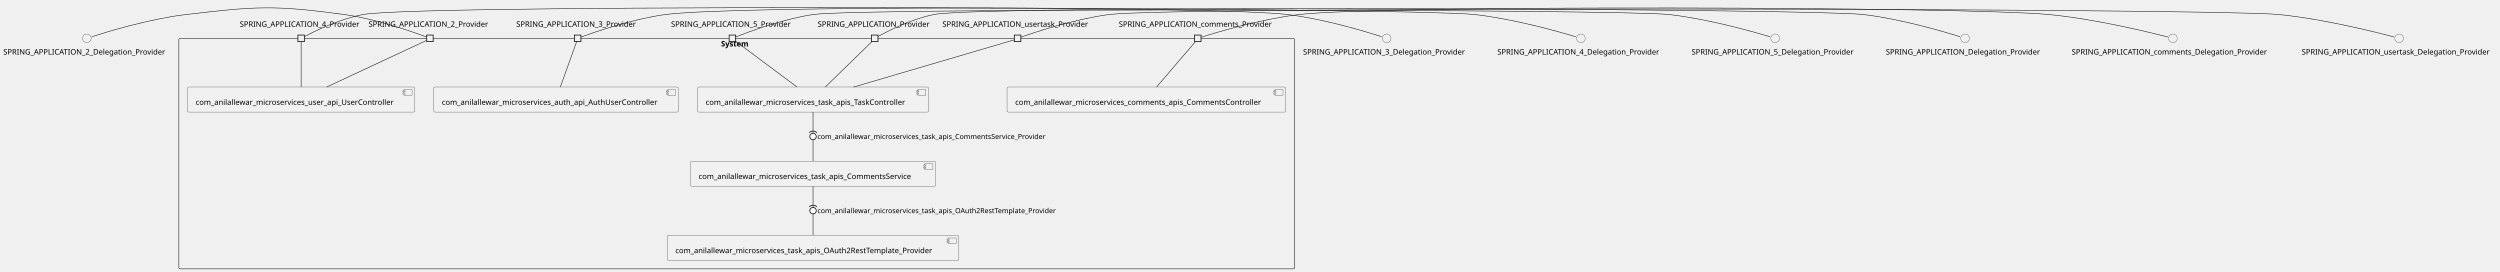
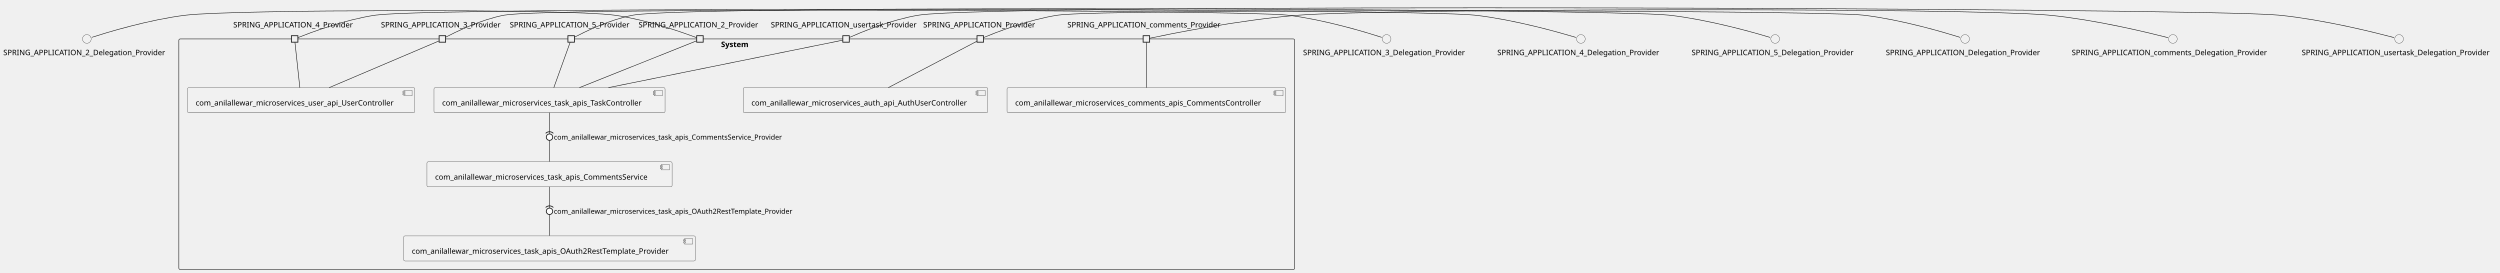
- <svg xmlns="http://www.w3.org/2000/svg" xmlns:xlink="http://www.w3.org/1999/xlink" contentStyleType="text/css" height="502px" preserveAspectRatio="none" style="width:4620px;height:502px;background:#FFFFFF;" version="1.1" viewBox="0 0 4620 502" width="4620px" zoomAndPan="magnify">
+ <svg xmlns="http://www.w3.org/2000/svg" xmlns:xlink="http://www.w3.org/1999/xlink" contentStyleType="text/css" height="503px" preserveAspectRatio="none" style="width:4620px;height:503px;background:#FFFFFF;" version="1.1" viewBox="0 0 4620 503" width="4620px" zoomAndPan="magnify">
  <defs />
  <g>
    <g id="cluster_System">
-       <rect fill="none" height="426" rx="2.5" ry="2.5" style="stroke:#181818;stroke-width:1.0;" width="2062" x="330.5" y="70.82" />
-       <text fill="#000000" font-family="sans-serif" font-size="14" font-weight="bold" lengthAdjust="spacing" textLength="58" x="1332.5" y="85.815">System</text>
+       <rect fill="none" height="426" rx="2.5" ry="2.5" style="stroke:#181818;stroke-width:1.0;" width="2062" x="330.5" y="71.98" />
+       <text fill="#000000" font-family="sans-serif" font-size="14" font-weight="bold" lengthAdjust="spacing" textLength="58" x="1332.5" y="86.975">System</text>
    </g>
    <g id="elem_com_anilallewar_microservices_auth_api_AuthUserController">
-       <a href="anilallewar-microservices-basics-spring-boot.repository#_Wfr0inlTEe-_Zej1lW0I-g" target="_top" title="anilallewar-microservices-basics-spring-boot.repository#_Wfr0inlTEe-_Zej1lW0I-g" xlink:actuate="onRequest" xlink:href="anilallewar-microservices-basics-spring-boot.repository#_Wfr0inlTEe-_Zej1lW0I-g" xlink:show="new" xlink:title="anilallewar-microservices-basics-spring-boot.repository#_Wfr0inlTEe-_Zej1lW0I-g" xlink:type="simple">
-         <rect fill="#F1F1F1" height="46.297" rx="2.5" ry="2.5" style="stroke:#181818;stroke-width:0.5;" width="452" x="801.5" y="160.82" />
-         <rect fill="#F1F1F1" height="10" style="stroke:#181818;stroke-width:0.5;" width="15" x="1233.5" y="165.82" />
-         <rect fill="#F1F1F1" height="2" style="stroke:#181818;stroke-width:0.5;" width="4" x="1231.5" y="167.82" />
-         <rect fill="#F1F1F1" height="2" style="stroke:#181818;stroke-width:0.5;" width="4" x="1231.5" y="171.82" />
-         <text fill="#000000" font-family="sans-serif" font-size="14" lengthAdjust="spacing" textLength="412" x="816.5" y="193.815">com_anilallewar_microservices_auth_api_AuthUserController</text>
+       <a href="anilallewar-microservices-basics-spring-boot.repository#_hPlTanocEe-yzIQHG5f8Sw" target="_top" title="anilallewar-microservices-basics-spring-boot.repository#_hPlTanocEe-yzIQHG5f8Sw" xlink:actuate="onRequest" xlink:href="anilallewar-microservices-basics-spring-boot.repository#_hPlTanocEe-yzIQHG5f8Sw" xlink:show="new" xlink:title="anilallewar-microservices-basics-spring-boot.repository#_hPlTanocEe-yzIQHG5f8Sw" xlink:type="simple">
+         <rect fill="#F1F1F1" height="46.297" rx="2.5" ry="2.5" style="stroke:#181818;stroke-width:0.5;" width="452" x="1373.5" y="161.98" />
+         <rect fill="#F1F1F1" height="10" style="stroke:#181818;stroke-width:0.5;" width="15" x="1805.5" y="166.98" />
+         <rect fill="#F1F1F1" height="2" style="stroke:#181818;stroke-width:0.5;" width="4" x="1803.5" y="168.98" />
+         <rect fill="#F1F1F1" height="2" style="stroke:#181818;stroke-width:0.5;" width="4" x="1803.5" y="172.98" />
+         <text fill="#000000" font-family="sans-serif" font-size="14" lengthAdjust="spacing" textLength="412" x="1388.5" y="194.975">com_anilallewar_microservices_auth_api_AuthUserController</text>
      </a>
    </g>
    <g id="elem_com_anilallewar_microservices_comments_apis_CommentsController">
-       <a href="anilallewar-microservices-basics-spring-boot.repository#_Wfr0inlTEe-_Zej1lW0I-g" target="_top" title="anilallewar-microservices-basics-spring-boot.repository#_Wfr0inlTEe-_Zej1lW0I-g" xlink:actuate="onRequest" xlink:href="anilallewar-microservices-basics-spring-boot.repository#_Wfr0inlTEe-_Zej1lW0I-g" xlink:show="new" xlink:title="anilallewar-microservices-basics-spring-boot.repository#_Wfr0inlTEe-_Zej1lW0I-g" xlink:type="simple">
-         <rect fill="#F1F1F1" height="46.297" rx="2.5" ry="2.5" style="stroke:#181818;stroke-width:0.5;" width="515" x="1861" y="160.82" />
-         <rect fill="#F1F1F1" height="10" style="stroke:#181818;stroke-width:0.5;" width="15" x="2356" y="165.82" />
-         <rect fill="#F1F1F1" height="2" style="stroke:#181818;stroke-width:0.5;" width="4" x="2354" y="167.82" />
-         <rect fill="#F1F1F1" height="2" style="stroke:#181818;stroke-width:0.5;" width="4" x="2354" y="171.82" />
-         <text fill="#000000" font-family="sans-serif" font-size="14" lengthAdjust="spacing" textLength="475" x="1876" y="193.815">com_anilallewar_microservices_comments_apis_CommentsController</text>
+       <a href="anilallewar-microservices-basics-spring-boot.repository#_hPlTanocEe-yzIQHG5f8Sw" target="_top" title="anilallewar-microservices-basics-spring-boot.repository#_hPlTanocEe-yzIQHG5f8Sw" xlink:actuate="onRequest" xlink:href="anilallewar-microservices-basics-spring-boot.repository#_hPlTanocEe-yzIQHG5f8Sw" xlink:show="new" xlink:title="anilallewar-microservices-basics-spring-boot.repository#_hPlTanocEe-yzIQHG5f8Sw" xlink:type="simple">
+         <rect fill="#F1F1F1" height="46.297" rx="2.5" ry="2.5" style="stroke:#181818;stroke-width:0.5;" width="515" x="1861" y="161.98" />
+         <rect fill="#F1F1F1" height="10" style="stroke:#181818;stroke-width:0.5;" width="15" x="2356" y="166.98" />
+         <rect fill="#F1F1F1" height="2" style="stroke:#181818;stroke-width:0.5;" width="4" x="2354" y="168.98" />
+         <rect fill="#F1F1F1" height="2" style="stroke:#181818;stroke-width:0.5;" width="4" x="2354" y="172.98" />
+         <text fill="#000000" font-family="sans-serif" font-size="14" lengthAdjust="spacing" textLength="475" x="1876" y="194.975">com_anilallewar_microservices_comments_apis_CommentsController</text>
      </a>
    </g>
    <g id="elem_com_anilallewar_microservices_task_apis_CommentsService">
-       <a href="anilallewar-microservices-basics-spring-boot.repository#_Wfr0inlTEe-_Zej1lW0I-g" target="_top" title="anilallewar-microservices-basics-spring-boot.repository#_Wfr0inlTEe-_Zej1lW0I-g" xlink:actuate="onRequest" xlink:href="anilallewar-microservices-basics-spring-boot.repository#_Wfr0inlTEe-_Zej1lW0I-g" xlink:show="new" xlink:title="anilallewar-microservices-basics-spring-boot.repository#_Wfr0inlTEe-_Zej1lW0I-g" xlink:type="simple">
-         <rect fill="#F1F1F1" height="46.297" rx="2.5" ry="2.5" style="stroke:#181818;stroke-width:0.5;" width="453" x="1276" y="297.82" />
-         <rect fill="#F1F1F1" height="10" style="stroke:#181818;stroke-width:0.5;" width="15" x="1709" y="302.82" />
-         <rect fill="#F1F1F1" height="2" style="stroke:#181818;stroke-width:0.5;" width="4" x="1707" y="304.82" />
-         <rect fill="#F1F1F1" height="2" style="stroke:#181818;stroke-width:0.5;" width="4" x="1707" y="308.82" />
-         <text fill="#000000" font-family="sans-serif" font-size="14" lengthAdjust="spacing" textLength="413" x="1291" y="330.815">com_anilallewar_microservices_task_apis_CommentsService</text>
+       <a href="anilallewar-microservices-basics-spring-boot.repository#_hPlTanocEe-yzIQHG5f8Sw" target="_top" title="anilallewar-microservices-basics-spring-boot.repository#_hPlTanocEe-yzIQHG5f8Sw" xlink:actuate="onRequest" xlink:href="anilallewar-microservices-basics-spring-boot.repository#_hPlTanocEe-yzIQHG5f8Sw" xlink:show="new" xlink:title="anilallewar-microservices-basics-spring-boot.repository#_hPlTanocEe-yzIQHG5f8Sw" xlink:type="simple">
+         <rect fill="#F1F1F1" height="46.297" rx="2.5" ry="2.5" style="stroke:#181818;stroke-width:0.5;" width="453" x="789" y="298.98" />
+         <rect fill="#F1F1F1" height="10" style="stroke:#181818;stroke-width:0.5;" width="15" x="1222" y="303.98" />
+         <rect fill="#F1F1F1" height="2" style="stroke:#181818;stroke-width:0.5;" width="4" x="1220" y="305.98" />
+         <rect fill="#F1F1F1" height="2" style="stroke:#181818;stroke-width:0.5;" width="4" x="1220" y="309.98" />
+         <text fill="#000000" font-family="sans-serif" font-size="14" lengthAdjust="spacing" textLength="413" x="804" y="331.975">com_anilallewar_microservices_task_apis_CommentsService</text>
      </a>
    </g>
    <g id="elem_com_anilallewar_microservices_task_apis_OAuth2RestTemplate_Provider">
-       <a href="anilallewar-microservices-basics-spring-boot.repository#_Wfr0inlTEe-_Zej1lW0I-g" target="_top" title="anilallewar-microservices-basics-spring-boot.repository#_Wfr0inlTEe-_Zej1lW0I-g" xlink:actuate="onRequest" xlink:href="anilallewar-microservices-basics-spring-boot.repository#_Wfr0inlTEe-_Zej1lW0I-g" xlink:show="new" xlink:title="anilallewar-microservices-basics-spring-boot.repository#_Wfr0inlTEe-_Zej1lW0I-g" xlink:type="simple">
-         <rect fill="#F1F1F1" height="46.297" rx="2.5" ry="2.5" style="stroke:#181818;stroke-width:0.5;" width="539" x="1233" y="434.82" />
-         <rect fill="#F1F1F1" height="10" style="stroke:#181818;stroke-width:0.5;" width="15" x="1752" y="439.82" />
-         <rect fill="#F1F1F1" height="2" style="stroke:#181818;stroke-width:0.5;" width="4" x="1750" y="441.82" />
-         <rect fill="#F1F1F1" height="2" style="stroke:#181818;stroke-width:0.5;" width="4" x="1750" y="445.82" />
-         <text fill="#000000" font-family="sans-serif" font-size="14" lengthAdjust="spacing" textLength="499" x="1248" y="467.815">com_anilallewar_microservices_task_apis_OAuth2RestTemplate_Provider</text>
+       <a href="anilallewar-microservices-basics-spring-boot.repository#_hPlTanocEe-yzIQHG5f8Sw" target="_top" title="anilallewar-microservices-basics-spring-boot.repository#_hPlTanocEe-yzIQHG5f8Sw" xlink:actuate="onRequest" xlink:href="anilallewar-microservices-basics-spring-boot.repository#_hPlTanocEe-yzIQHG5f8Sw" xlink:show="new" xlink:title="anilallewar-microservices-basics-spring-boot.repository#_hPlTanocEe-yzIQHG5f8Sw" xlink:type="simple">
+         <rect fill="#F1F1F1" height="46.297" rx="2.5" ry="2.5" style="stroke:#181818;stroke-width:0.5;" width="539" x="746" y="435.98" />
+         <rect fill="#F1F1F1" height="10" style="stroke:#181818;stroke-width:0.5;" width="15" x="1265" y="440.98" />
+         <rect fill="#F1F1F1" height="2" style="stroke:#181818;stroke-width:0.5;" width="4" x="1263" y="442.98" />
+         <rect fill="#F1F1F1" height="2" style="stroke:#181818;stroke-width:0.5;" width="4" x="1263" y="446.98" />
+         <text fill="#000000" font-family="sans-serif" font-size="14" lengthAdjust="spacing" textLength="499" x="761" y="468.975">com_anilallewar_microservices_task_apis_OAuth2RestTemplate_Provider</text>
      </a>
    </g>
    <g id="elem_com_anilallewar_microservices_task_apis_TaskController">
-       <a href="anilallewar-microservices-basics-spring-boot.repository#_Wfr0inlTEe-_Zej1lW0I-g" target="_top" title="anilallewar-microservices-basics-spring-boot.repository#_Wfr0inlTEe-_Zej1lW0I-g" xlink:actuate="onRequest" xlink:href="anilallewar-microservices-basics-spring-boot.repository#_Wfr0inlTEe-_Zej1lW0I-g" xlink:show="new" xlink:title="anilallewar-microservices-basics-spring-boot.repository#_Wfr0inlTEe-_Zej1lW0I-g" xlink:type="simple">
-         <rect fill="#F1F1F1" height="46.297" rx="2.5" ry="2.5" style="stroke:#181818;stroke-width:0.5;" width="427" x="1289" y="160.82" />
-         <rect fill="#F1F1F1" height="10" style="stroke:#181818;stroke-width:0.5;" width="15" x="1696" y="165.82" />
-         <rect fill="#F1F1F1" height="2" style="stroke:#181818;stroke-width:0.5;" width="4" x="1694" y="167.82" />
-         <rect fill="#F1F1F1" height="2" style="stroke:#181818;stroke-width:0.5;" width="4" x="1694" y="171.82" />
-         <text fill="#000000" font-family="sans-serif" font-size="14" lengthAdjust="spacing" textLength="387" x="1304" y="193.815">com_anilallewar_microservices_task_apis_TaskController</text>
+       <a href="anilallewar-microservices-basics-spring-boot.repository#_hPlTanocEe-yzIQHG5f8Sw" target="_top" title="anilallewar-microservices-basics-spring-boot.repository#_hPlTanocEe-yzIQHG5f8Sw" xlink:actuate="onRequest" xlink:href="anilallewar-microservices-basics-spring-boot.repository#_hPlTanocEe-yzIQHG5f8Sw" xlink:show="new" xlink:title="anilallewar-microservices-basics-spring-boot.repository#_hPlTanocEe-yzIQHG5f8Sw" xlink:type="simple">
+         <rect fill="#F1F1F1" height="46.297" rx="2.5" ry="2.5" style="stroke:#181818;stroke-width:0.5;" width="427" x="802" y="161.98" />
+         <rect fill="#F1F1F1" height="10" style="stroke:#181818;stroke-width:0.5;" width="15" x="1209" y="166.98" />
+         <rect fill="#F1F1F1" height="2" style="stroke:#181818;stroke-width:0.5;" width="4" x="1207" y="168.98" />
+         <rect fill="#F1F1F1" height="2" style="stroke:#181818;stroke-width:0.5;" width="4" x="1207" y="172.98" />
+         <text fill="#000000" font-family="sans-serif" font-size="14" lengthAdjust="spacing" textLength="387" x="817" y="194.975">com_anilallewar_microservices_task_apis_TaskController</text>
      </a>
    </g>
    <g id="elem_com_anilallewar_microservices_user_api_UserController">
-       <a href="anilallewar-microservices-basics-spring-boot.repository#_Wfr0inlTEe-_Zej1lW0I-g" target="_top" title="anilallewar-microservices-basics-spring-boot.repository#_Wfr0inlTEe-_Zej1lW0I-g" xlink:actuate="onRequest" xlink:href="anilallewar-microservices-basics-spring-boot.repository#_Wfr0inlTEe-_Zej1lW0I-g" xlink:show="new" xlink:title="anilallewar-microservices-basics-spring-boot.repository#_Wfr0inlTEe-_Zej1lW0I-g" xlink:type="simple">
-         <rect fill="#F1F1F1" height="46.297" rx="2.5" ry="2.5" style="stroke:#181818;stroke-width:0.5;" width="420" x="346.5" y="160.82" />
-         <rect fill="#F1F1F1" height="10" style="stroke:#181818;stroke-width:0.5;" width="15" x="746.5" y="165.82" />
-         <rect fill="#F1F1F1" height="2" style="stroke:#181818;stroke-width:0.5;" width="4" x="744.5" y="167.82" />
-         <rect fill="#F1F1F1" height="2" style="stroke:#181818;stroke-width:0.5;" width="4" x="744.5" y="171.82" />
-         <text fill="#000000" font-family="sans-serif" font-size="14" lengthAdjust="spacing" textLength="380" x="361.5" y="193.815">com_anilallewar_microservices_user_api_UserController</text>
+       <a href="anilallewar-microservices-basics-spring-boot.repository#_hPlTanocEe-yzIQHG5f8Sw" target="_top" title="anilallewar-microservices-basics-spring-boot.repository#_hPlTanocEe-yzIQHG5f8Sw" xlink:actuate="onRequest" xlink:href="anilallewar-microservices-basics-spring-boot.repository#_hPlTanocEe-yzIQHG5f8Sw" xlink:show="new" xlink:title="anilallewar-microservices-basics-spring-boot.repository#_hPlTanocEe-yzIQHG5f8Sw" xlink:type="simple">
+         <rect fill="#F1F1F1" height="46.297" rx="2.5" ry="2.5" style="stroke:#181818;stroke-width:0.5;" width="420" x="346.5" y="161.98" />
+         <rect fill="#F1F1F1" height="10" style="stroke:#181818;stroke-width:0.5;" width="15" x="746.5" y="166.98" />
+         <rect fill="#F1F1F1" height="2" style="stroke:#181818;stroke-width:0.5;" width="4" x="744.5" y="168.98" />
+         <rect fill="#F1F1F1" height="2" style="stroke:#181818;stroke-width:0.5;" width="4" x="744.5" y="172.98" />
+         <text fill="#000000" font-family="sans-serif" font-size="14" lengthAdjust="spacing" textLength="380" x="361.5" y="194.975">com_anilallewar_microservices_user_api_UserController</text>
      </a>
    </g>
-     <text fill="#000000" font-family="sans-serif" font-size="14" lengthAdjust="spacing" textLength="227" x="681" y="49.518">SPRING_APPLICATION_2_Provider</text>
-     <rect fill="#F1F1F1" height="12" style="stroke:#181818;stroke-width:1.5;" width="12" x="788.5" y="64.82" />
-     <text fill="#000000" font-family="sans-serif" font-size="14" lengthAdjust="spacing" textLength="227" x="954" y="49.518">SPRING_APPLICATION_3_Provider</text>
-     <rect fill="#F1F1F1" height="12" style="stroke:#181818;stroke-width:1.5;" width="12" x="1061.5" y="64.82" />
-     <text fill="#000000" font-family="sans-serif" font-size="14" lengthAdjust="spacing" textLength="227" x="443" y="49.518">SPRING_APPLICATION_4_Provider</text>
-     <rect fill="#F1F1F1" height="12" style="stroke:#181818;stroke-width:1.5;" width="12" x="550.5" y="64.82" />
-     <text fill="#000000" font-family="sans-serif" font-size="14" lengthAdjust="spacing" textLength="227" x="1240" y="49.518">SPRING_APPLICATION_5_Provider</text>
-     <rect fill="#F1F1F1" height="12" style="stroke:#181818;stroke-width:1.5;" width="12" x="1347.5" y="64.82" />
-     <text fill="#000000" font-family="sans-serif" font-size="14" lengthAdjust="spacing" textLength="211" x="1511" y="49.518">SPRING_APPLICATION_Provider</text>
-     <rect fill="#F1F1F1" height="12" style="stroke:#181818;stroke-width:1.5;" width="12" x="1610.5" y="64.82" />
-     <text fill="#000000" font-family="sans-serif" font-size="14" lengthAdjust="spacing" textLength="292" x="2067.5" y="49.518">SPRING_APPLICATION_comments_Provider</text>
-     <rect fill="#F1F1F1" height="12" style="stroke:#181818;stroke-width:1.5;" width="12" x="2207.5" y="64.82" />
-     <text fill="#000000" font-family="sans-serif" font-size="14" lengthAdjust="spacing" textLength="278" x="1741.5" y="49.518">SPRING_APPLICATION_usertask_Provider</text>
-     <rect fill="#F1F1F1" height="12" style="stroke:#181818;stroke-width:1.5;" width="12" x="1874.5" y="64.82" />
+     <text fill="#000000" font-family="sans-serif" font-size="14" lengthAdjust="spacing" textLength="227" x="1180" y="50.678">SPRING_APPLICATION_2_Provider</text>
+     <rect fill="#F1F1F1" height="12" style="stroke:#181818;stroke-width:1.5;" width="12" x="1287.5" y="65.98" />
+     <text fill="#000000" font-family="sans-serif" font-size="14" lengthAdjust="spacing" textLength="227" x="704" y="50.678">SPRING_APPLICATION_3_Provider</text>
+     <rect fill="#F1F1F1" height="12" style="stroke:#181818;stroke-width:1.5;" width="12" x="811.5" y="65.98" />
+     <text fill="#000000" font-family="sans-serif" font-size="14" lengthAdjust="spacing" textLength="227" x="431" y="50.678">SPRING_APPLICATION_4_Provider</text>
+     <rect fill="#F1F1F1" height="12" style="stroke:#181818;stroke-width:1.5;" width="12" x="538.5" y="65.98" />
+     <text fill="#000000" font-family="sans-serif" font-size="14" lengthAdjust="spacing" textLength="227" x="942" y="50.678">SPRING_APPLICATION_5_Provider</text>
+     <rect fill="#F1F1F1" height="12" style="stroke:#181818;stroke-width:1.5;" width="12" x="1049.5" y="65.98" />
+     <text fill="#000000" font-family="sans-serif" font-size="14" lengthAdjust="spacing" textLength="211" x="1706" y="50.678">SPRING_APPLICATION_Provider</text>
+     <rect fill="#F1F1F1" height="12" style="stroke:#181818;stroke-width:1.5;" width="12" x="1805.5" y="65.98" />
+     <text fill="#000000" font-family="sans-serif" font-size="14" lengthAdjust="spacing" textLength="292" x="1972.5" y="50.678">SPRING_APPLICATION_comments_Provider</text>
+     <rect fill="#F1F1F1" height="12" style="stroke:#181818;stroke-width:1.5;" width="12" x="2112.5" y="65.98" />
+     <text fill="#000000" font-family="sans-serif" font-size="14" lengthAdjust="spacing" textLength="278" x="1424.5" y="50.678">SPRING_APPLICATION_usertask_Provider</text>
+     <rect fill="#F1F1F1" height="12" style="stroke:#181818;stroke-width:1.5;" width="12" x="1557.5" y="65.98" />
    <g id="elem_SPRING_APPLICATION_2_Delegation_Provider">
-       <ellipse cx="160.5" cy="70.82" fill="#F1F1F1" rx="8" ry="8" style="stroke:#181818;stroke-width:0.5;" />
-       <text fill="#000000" font-family="sans-serif" font-size="14" lengthAdjust="spacing" textLength="309" x="6" y="100.815">SPRING_APPLICATION_2_Delegation_Provider</text>
+       <ellipse cx="160.5" cy="71.98" fill="#F1F1F1" rx="8" ry="8" style="stroke:#181818;stroke-width:0.5;" />
+       <text fill="#000000" font-family="sans-serif" font-size="14" lengthAdjust="spacing" textLength="309" x="6" y="101.975">SPRING_APPLICATION_2_Delegation_Provider</text>
    </g>
    <g id="elem_SPRING_APPLICATION_3_Delegation_Provider">
-       <ellipse cx="2562.5" cy="70.82" fill="#F1F1F1" rx="8" ry="8" style="stroke:#181818;stroke-width:0.5;" />
-       <text fill="#000000" font-family="sans-serif" font-size="14" lengthAdjust="spacing" textLength="309" x="2408" y="100.815">SPRING_APPLICATION_3_Delegation_Provider</text>
+       <ellipse cx="2562.5" cy="71.98" fill="#F1F1F1" rx="8" ry="8" style="stroke:#181818;stroke-width:0.5;" />
+       <text fill="#000000" font-family="sans-serif" font-size="14" lengthAdjust="spacing" textLength="309" x="2408" y="101.975">SPRING_APPLICATION_3_Delegation_Provider</text>
    </g>
    <g id="elem_SPRING_APPLICATION_4_Delegation_Provider">
-       <ellipse cx="2921.5" cy="70.82" fill="#F1F1F1" rx="8" ry="8" style="stroke:#181818;stroke-width:0.5;" />
-       <text fill="#000000" font-family="sans-serif" font-size="14" lengthAdjust="spacing" textLength="309" x="2767" y="100.815">SPRING_APPLICATION_4_Delegation_Provider</text>
+       <ellipse cx="2921.5" cy="71.98" fill="#F1F1F1" rx="8" ry="8" style="stroke:#181818;stroke-width:0.5;" />
+       <text fill="#000000" font-family="sans-serif" font-size="14" lengthAdjust="spacing" textLength="309" x="2767" y="101.975">SPRING_APPLICATION_4_Delegation_Provider</text>
    </g>
    <g id="elem_SPRING_APPLICATION_5_Delegation_Provider">
-       <ellipse cx="3280.5" cy="70.82" fill="#F1F1F1" rx="8" ry="8" style="stroke:#181818;stroke-width:0.5;" />
-       <text fill="#000000" font-family="sans-serif" font-size="14" lengthAdjust="spacing" textLength="309" x="3126" y="100.815">SPRING_APPLICATION_5_Delegation_Provider</text>
+       <ellipse cx="3280.5" cy="71.98" fill="#F1F1F1" rx="8" ry="8" style="stroke:#181818;stroke-width:0.5;" />
+       <text fill="#000000" font-family="sans-serif" font-size="14" lengthAdjust="spacing" textLength="309" x="3126" y="101.975">SPRING_APPLICATION_5_Delegation_Provider</text>
    </g>
    <g id="elem_SPRING_APPLICATION_Delegation_Provider">
-       <ellipse cx="3631.5" cy="70.82" fill="#F1F1F1" rx="8" ry="8" style="stroke:#181818;stroke-width:0.5;" />
-       <text fill="#000000" font-family="sans-serif" font-size="14" lengthAdjust="spacing" textLength="293" x="3485" y="100.815">SPRING_APPLICATION_Delegation_Provider</text>
+       <ellipse cx="3631.5" cy="71.98" fill="#F1F1F1" rx="8" ry="8" style="stroke:#181818;stroke-width:0.5;" />
+       <text fill="#000000" font-family="sans-serif" font-size="14" lengthAdjust="spacing" textLength="293" x="3485" y="101.975">SPRING_APPLICATION_Delegation_Provider</text>
    </g>
    <g id="elem_SPRING_APPLICATION_comments_Delegation_Provider">
-       <ellipse cx="4015.5" cy="70.82" fill="#F1F1F1" rx="8" ry="8" style="stroke:#181818;stroke-width:0.5;" />
-       <text fill="#000000" font-family="sans-serif" font-size="14" lengthAdjust="spacing" textLength="374" x="3828.5" y="100.815">SPRING_APPLICATION_comments_Delegation_Provider</text>
+       <ellipse cx="4015.5" cy="71.98" fill="#F1F1F1" rx="8" ry="8" style="stroke:#181818;stroke-width:0.5;" />
+       <text fill="#000000" font-family="sans-serif" font-size="14" lengthAdjust="spacing" textLength="374" x="3828.5" y="101.975">SPRING_APPLICATION_comments_Delegation_Provider</text>
    </g>
    <g id="elem_SPRING_APPLICATION_usertask_Delegation_Provider">
-       <ellipse cx="4433.5" cy="70.82" fill="#F1F1F1" rx="8" ry="8" style="stroke:#181818;stroke-width:0.5;" />
-       <text fill="#000000" font-family="sans-serif" font-size="14" lengthAdjust="spacing" textLength="360" x="4253.5" y="100.815">SPRING_APPLICATION_usertask_Delegation_Provider</text>
+       <ellipse cx="4433.5" cy="71.98" fill="#F1F1F1" rx="8" ry="8" style="stroke:#181818;stroke-width:0.5;" />
+       <text fill="#000000" font-family="sans-serif" font-size="14" lengthAdjust="spacing" textLength="360" x="4253.5" y="101.975">SPRING_APPLICATION_usertask_Delegation_Provider</text>
    </g>
    <g id="link_SPRING_APPLICATION_2_Delegation_Provider_SPRING_APPLICATION_2_Provider">
-       <path d="M169.53,67.85 C195.97,59.33 275.68,34.9 344,26.82 C472.88,11.58 507.41,9.3 636,26.82 C696.84,35.11 767.28,60.51 788.29,68.43 " fill="none" id="SPRING_APPLICATION_2_Delegation_Provider-SPRING_APPLICATION_2_Provider" style="stroke:#181818;stroke-width:1.0;" />
+       <path d="M169.53,69.01 C195.97,60.49 275.68,36.06 344,27.98 C431.28,17.66 1047.92,16.12 1135,27.98 C1195.84,36.27 1266.28,61.67 1287.29,69.59 " fill="none" id="SPRING_APPLICATION_2_Delegation_Provider-SPRING_APPLICATION_2_Provider" style="stroke:#181818;stroke-width:1.0;" />
    </g>
-     <g id="link_SPRING_APPLICATION_2_Provider_com_anilallewar_microservices_user_api_UserController">
-       <path d="M788.38,74.68 C762.91,86.55 663.91,132.73 603.8,160.76 " fill="none" id="SPRING_APPLICATION_2_Provider-com_anilallewar_microservices_user_api_UserController" style="stroke:#181818;stroke-width:1.0;" />
+     <g id="link_SPRING_APPLICATION_2_Provider_com_anilallewar_microservices_task_apis_TaskController">
+       <path d="M1287.44,75.4 C1259.52,86.55 1141.77,133.56 1070.69,161.95 " fill="none" id="SPRING_APPLICATION_2_Provider-com_anilallewar_microservices_task_apis_TaskController" style="stroke:#181818;stroke-width:1.0;" />
    </g>
    <g id="link_SPRING_APPLICATION_3_Delegation_Provider_SPRING_APPLICATION_3_Provider">
-       <path d="M2553.47,67.85 C2527.03,59.33 2447.32,34.9 2379,26.82 C2252.22,11.83 1356.55,9.99 1230,26.82 C1167.42,35.14 1094.76,60.75 1073.58,68.54 " fill="none" id="SPRING_APPLICATION_3_Delegation_Provider-SPRING_APPLICATION_3_Provider" style="stroke:#181818;stroke-width:1.0;" />
+       <path d="M2553.47,69.01 C2527.03,60.49 2447.32,36.06 2379,27.98 C2299.17,18.54 1011.04,13.32 932,27.98 C888.66,36.02 840.55,59.83 823.72,68.64 " fill="none" id="SPRING_APPLICATION_3_Delegation_Provider-SPRING_APPLICATION_3_Provider" style="stroke:#181818;stroke-width:1.0;" />
    </g>
-     <g id="link_SPRING_APPLICATION_3_Provider_com_anilallewar_microservices_auth_api_AuthUserController">
-       <path d="M1065.68,76.88 C1060.42,91.47 1044.99,134.28 1035.44,160.8 " fill="none" id="SPRING_APPLICATION_3_Provider-com_anilallewar_microservices_auth_api_AuthUserController" style="stroke:#181818;stroke-width:1.0;" />
+     <g id="link_SPRING_APPLICATION_3_Provider_com_anilallewar_microservices_user_api_UserController">
+       <path d="M811.05,75.72 C783.53,87.43 674.4,133.84 608.29,161.95 " fill="none" id="SPRING_APPLICATION_3_Provider-com_anilallewar_microservices_user_api_UserController" style="stroke:#181818;stroke-width:1.0;" />
    </g>
    <g id="link_SPRING_APPLICATION_4_Delegation_Provider_SPRING_APPLICATION_4_Provider">
-       <path d="M2912.22,67.97 C2884.27,59.56 2798.32,34.93 2725,26.82 C2611.58,14.28 783.2,6 671,26.82 C627.66,34.86 579.55,58.67 562.72,67.48 " fill="none" id="SPRING_APPLICATION_4_Delegation_Provider-SPRING_APPLICATION_4_Provider" style="stroke:#181818;stroke-width:1.0;" />
+       <path d="M2912.22,69.13 C2884.27,60.72 2798.32,36.09 2725,27.98 C2612.85,15.58 805.68,11.89 694,27.98 C636.69,36.24 570.73,61.44 550.62,69.48 " fill="none" id="SPRING_APPLICATION_4_Delegation_Provider-SPRING_APPLICATION_4_Provider" style="stroke:#181818;stroke-width:1.0;" />
    </g>
    <g id="link_SPRING_APPLICATION_4_Provider_com_anilallewar_microservices_user_api_UserController">
-       <path d="M556.5,76.88 C556.5,91.47 556.5,134.28 556.5,160.8 " fill="none" id="SPRING_APPLICATION_4_Provider-com_anilallewar_microservices_user_api_UserController" style="stroke:#181818;stroke-width:1.0;" />
+       <path d="M545.05,78.04 C546.62,92.63 551.25,135.44 554.12,161.96 " fill="none" id="SPRING_APPLICATION_4_Provider-com_anilallewar_microservices_user_api_UserController" style="stroke:#181818;stroke-width:1.0;" />
    </g>
    <g id="link_SPRING_APPLICATION_5_Delegation_Provider_SPRING_APPLICATION_5_Provider">
-       <path d="M3271.22,67.97 C3243.27,59.56 3157.32,34.93 3084,26.82 C2996.7,17.17 1589.94,14.29 1503,26.82 C1445.69,35.08 1379.73,60.28 1359.62,68.32 " fill="none" id="SPRING_APPLICATION_5_Delegation_Provider-SPRING_APPLICATION_5_Provider" style="stroke:#181818;stroke-width:1.0;" />
+       <path d="M3271.22,69.13 C3243.27,60.72 3157.32,36.09 3084,27.98 C2978.31,16.29 1274.55,8.58 1170,27.98 C1126.66,36.02 1078.55,59.83 1061.72,68.64 " fill="none" id="SPRING_APPLICATION_5_Delegation_Provider-SPRING_APPLICATION_5_Provider" style="stroke:#181818;stroke-width:1.0;" />
    </g>
    <g id="link_SPRING_APPLICATION_5_Provider_com_anilallewar_microservices_task_apis_TaskController">
-       <path d="M1359.53,76.31 C1378.31,90.3 1436.7,133.8 1472.79,160.68 " fill="none" id="SPRING_APPLICATION_5_Provider-com_anilallewar_microservices_task_apis_TaskController" style="stroke:#181818;stroke-width:1.0;" />
+       <path d="M1053.68,78.04 C1048.42,92.63 1032.99,135.44 1023.44,161.96 " fill="none" id="SPRING_APPLICATION_5_Provider-com_anilallewar_microservices_task_apis_TaskController" style="stroke:#181818;stroke-width:1.0;" />
    </g>
    <g id="link_SPRING_APPLICATION_Delegation_Provider_SPRING_APPLICATION_Provider">
-       <path d="M3622.22,67.85 C3595.04,59.33 3513.11,34.89 3443,26.82 C3348.24,15.91 1819.65,8.71 1726,26.82 C1684.56,34.83 1638.91,58.44 1622.66,67.36 " fill="none" id="SPRING_APPLICATION_Delegation_Provider-SPRING_APPLICATION_Provider" style="stroke:#181818;stroke-width:1.0;" />
+       <path d="M3622.22,69.01 C3595.04,60.49 3513.11,36.05 3443,27.98 C3360.88,18.52 2036.75,15.73 1955,27.98 C1900.11,36.21 1837.22,61.2 1817.64,69.37 " fill="none" id="SPRING_APPLICATION_Delegation_Provider-SPRING_APPLICATION_Provider" style="stroke:#181818;stroke-width:1.0;" />
    </g>
-     <g id="link_SPRING_APPLICATION_Provider_com_anilallewar_microservices_task_apis_TaskController">
-       <path d="M1611.31,76.88 C1596.32,91.47 1552.36,134.28 1525.12,160.8 " fill="none" id="SPRING_APPLICATION_Provider-com_anilallewar_microservices_task_apis_TaskController" style="stroke:#181818;stroke-width:1.0;" />
+     <g id="link_SPRING_APPLICATION_Provider_com_anilallewar_microservices_auth_api_AuthUserController">
+       <path d="M1805.38,76.18 C1781.69,88.59 1694.64,134.17 1641.61,161.93 " fill="none" id="SPRING_APPLICATION_Provider-com_anilallewar_microservices_auth_api_AuthUserController" style="stroke:#181818;stroke-width:1.0;" />
    </g>
    <g id="link_SPRING_APPLICATION_comments_Delegation_Provider_SPRING_APPLICATION_comments_Provider">
-       <path d="M4006.41,68.43 C3975.69,60.5 3872.83,35.07 3786,26.82 C3632.8,12.27 2553.87,9.12 2401,26.82 C2328.26,35.24 2242.76,61.45 2219.56,68.86 " fill="none" id="SPRING_APPLICATION_comments_Delegation_Provider-SPRING_APPLICATION_comments_Provider" style="stroke:#181818;stroke-width:1.0;" />
+       <path d="M4006.41,69.59 C3975.69,61.66 3872.83,36.23 3786,27.98 C3632.8,13.43 2554.43,16.1 2401,27.98 C2289.16,36.64 2154.62,64.3 2124.62,70.67 " fill="none" id="SPRING_APPLICATION_comments_Delegation_Provider-SPRING_APPLICATION_comments_Provider" style="stroke:#181818;stroke-width:1.0;" />
    </g>
    <g id="link_SPRING_APPLICATION_comments_Provider_com_anilallewar_microservices_comments_apis_CommentsController">
-       <path d="M2209.17,76.88 C2196.68,91.47 2160.05,134.28 2137.35,160.8 " fill="none" id="SPRING_APPLICATION_comments_Provider-com_anilallewar_microservices_comments_apis_CommentsController" style="stroke:#181818;stroke-width:1.0;" />
+       <path d="M2118.5,78.04 C2118.5,92.63 2118.5,135.44 2118.5,161.96 " fill="none" id="SPRING_APPLICATION_comments_Provider-com_anilallewar_microservices_comments_apis_CommentsController" style="stroke:#181818;stroke-width:1.0;" />
    </g>
    <g id="link_SPRING_APPLICATION_usertask_Delegation_Provider_SPRING_APPLICATION_usertask_Provider">
-       <path d="M4424.27,68.32 C4394,60.26 4294.86,35.03 4211,26.82 C4091.52,15.12 2169.09,11.62 2050,26.82 C1984.56,35.18 1908.27,60.98 1886.55,68.65 " fill="none" id="SPRING_APPLICATION_usertask_Delegation_Provider-SPRING_APPLICATION_usertask_Provider" style="stroke:#181818;stroke-width:1.0;" />
+       <path d="M4424.27,69.48 C4394,61.42 4294.86,36.19 4211,27.98 C4072.05,14.37 1835.87,6 1698,27.98 C1646.81,36.14 1588.63,60.74 1569.76,69.14 " fill="none" id="SPRING_APPLICATION_usertask_Delegation_Provider-SPRING_APPLICATION_usertask_Provider" style="stroke:#181818;stroke-width:1.0;" />
    </g>
    <g id="link_SPRING_APPLICATION_usertask_Provider_com_anilallewar_microservices_task_apis_TaskController">
-       <path d="M1874.25,73.65 C1840.32,83.62 1676.03,131.86 1577.57,160.78 " fill="none" id="SPRING_APPLICATION_usertask_Provider-com_anilallewar_microservices_task_apis_TaskController" style="stroke:#181818;stroke-width:1.0;" />
+       <path d="M1557.35,74.23 C1515.51,82.7 1270.22,132.39 1124.4,161.92 " fill="none" id="SPRING_APPLICATION_usertask_Provider-com_anilallewar_microservices_task_apis_TaskController" style="stroke:#181818;stroke-width:1.0;" />
    </g>
    <g id="link_com_anilallewar_microservices_task_apis_TaskController_com_anilallewar_microservices_task_apis_CommentsService">
-       <path d="M1502.5,207.11 C1502.5,232.13 1502.5,272.47 1502.5,297.49 " fill="none" id="com_anilallewar_microservices_task_apis_TaskController-com_anilallewar_microservices_task_apis_CommentsService" style="stroke:#181818;stroke-width:1.0;" />
-       <text fill="#000000" font-family="sans-serif" font-size="13" lengthAdjust="spacing" textLength="447" x="1510.5" y="256.887">com_anilallewar_microservices_task_apis_CommentsService_Provider</text>
-       <path d="M1509.571,245.229 A10,10 0 0 0 1495.429 245.229" fill="none" style="stroke:#181818;stroke-width:1.5;" />
-       <ellipse cx="1502.5" cy="252.3" fill="#FFFFFF" rx="6" ry="6" style="stroke:#181818;stroke-width:1.5;" />
+       <path d="M1015.5,208.27 C1015.5,233.29 1015.5,273.63 1015.5,298.65 " fill="none" id="com_anilallewar_microservices_task_apis_TaskController-com_anilallewar_microservices_task_apis_CommentsService" style="stroke:#181818;stroke-width:1.0;" />
+       <text fill="#000000" font-family="sans-serif" font-size="13" lengthAdjust="spacing" textLength="447" x="1023.5" y="258.047">com_anilallewar_microservices_task_apis_CommentsService_Provider</text>
+       <path d="M1022.571,246.389 A10,10 0 0 0 1008.429 246.389" fill="none" style="stroke:#181818;stroke-width:1.5;" />
+       <ellipse cx="1015.5" cy="253.46" fill="#FFFFFF" rx="6" ry="6" style="stroke:#181818;stroke-width:1.5;" />
    </g>
    <g id="link_com_anilallewar_microservices_task_apis_CommentsService_com_anilallewar_microservices_task_apis_OAuth2RestTemplate_Provider">
-       <path d="M1502.5,344.11 C1502.5,369.13 1502.5,409.47 1502.5,434.49 " fill="none" id="com_anilallewar_microservices_task_apis_CommentsService-com_anilallewar_microservices_task_apis_OAuth2RestTemplate_Provider" style="stroke:#181818;stroke-width:1.0;" />
-       <text fill="#000000" font-family="sans-serif" font-size="13" lengthAdjust="spacing" textLength="465" x="1510.5" y="393.887">com_anilallewar_microservices_task_apis_OAuth2RestTemplate_Provider</text>
-       <path d="M1509.571,382.229 A10,10 0 0 0 1495.429 382.229" fill="none" style="stroke:#181818;stroke-width:1.5;" />
-       <ellipse cx="1502.5" cy="389.3" fill="#FFFFFF" rx="6" ry="6" style="stroke:#181818;stroke-width:1.5;" />
+       <path d="M1015.5,345.27 C1015.5,370.29 1015.5,410.63 1015.5,435.65 " fill="none" id="com_anilallewar_microservices_task_apis_CommentsService-com_anilallewar_microservices_task_apis_OAuth2RestTemplate_Provider" style="stroke:#181818;stroke-width:1.0;" />
+       <text fill="#000000" font-family="sans-serif" font-size="13" lengthAdjust="spacing" textLength="465" x="1023.5" y="395.047">com_anilallewar_microservices_task_apis_OAuth2RestTemplate_Provider</text>
+       <path d="M1022.571,383.389 A10,10 0 0 0 1008.429 383.389" fill="none" style="stroke:#181818;stroke-width:1.5;" />
+       <ellipse cx="1015.5" cy="390.46" fill="#FFFFFF" rx="6" ry="6" style="stroke:#181818;stroke-width:1.5;" />
    </g>
  </g>
</svg>
